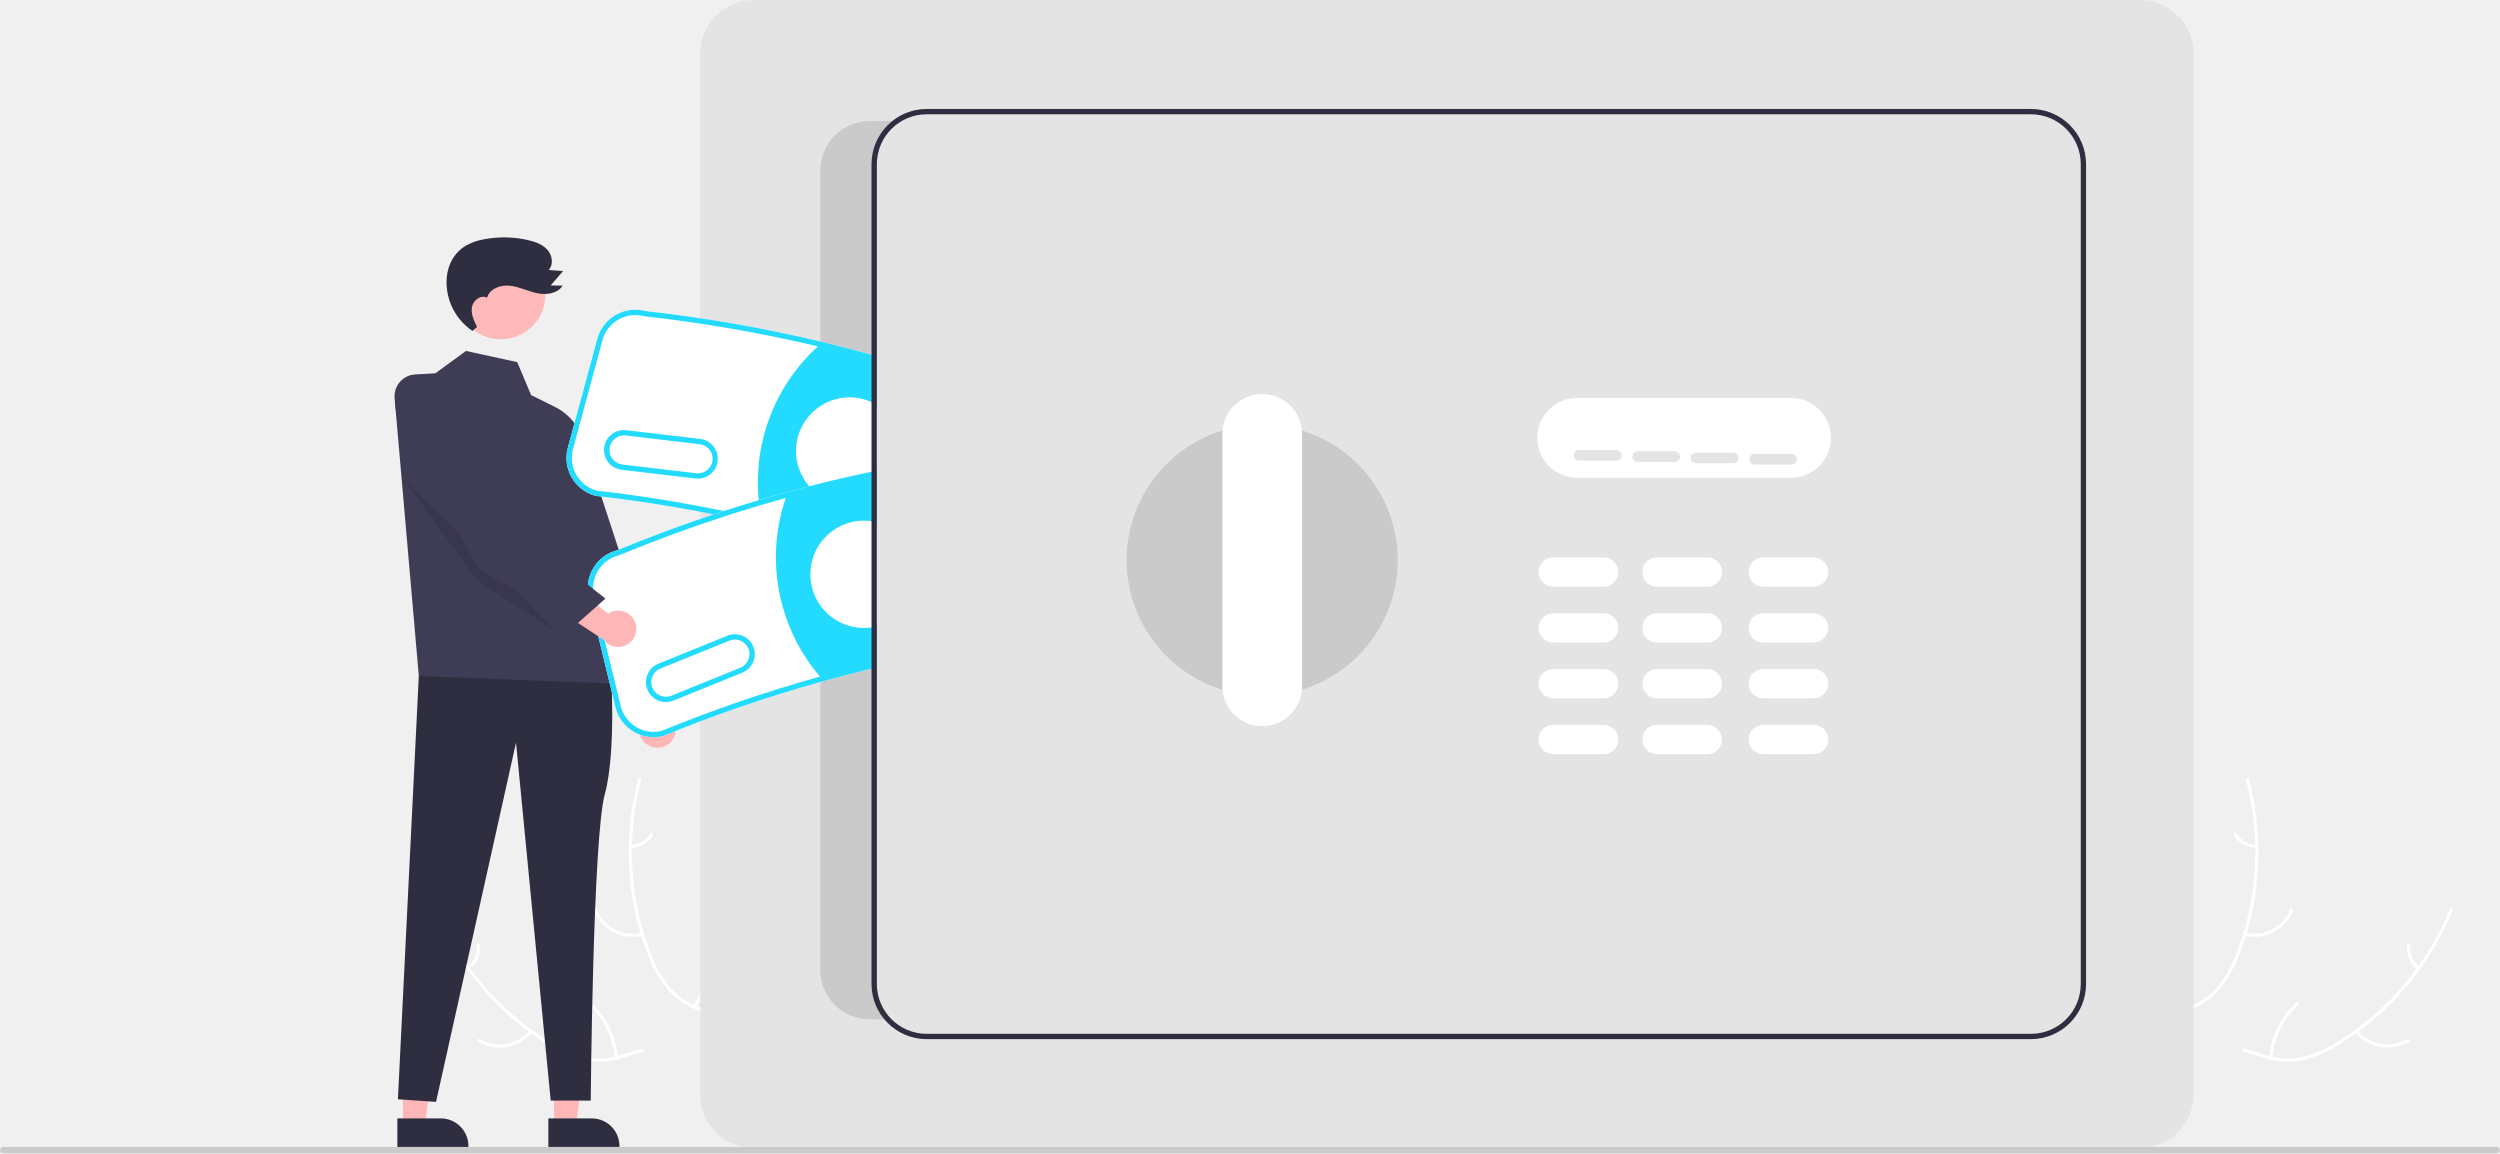
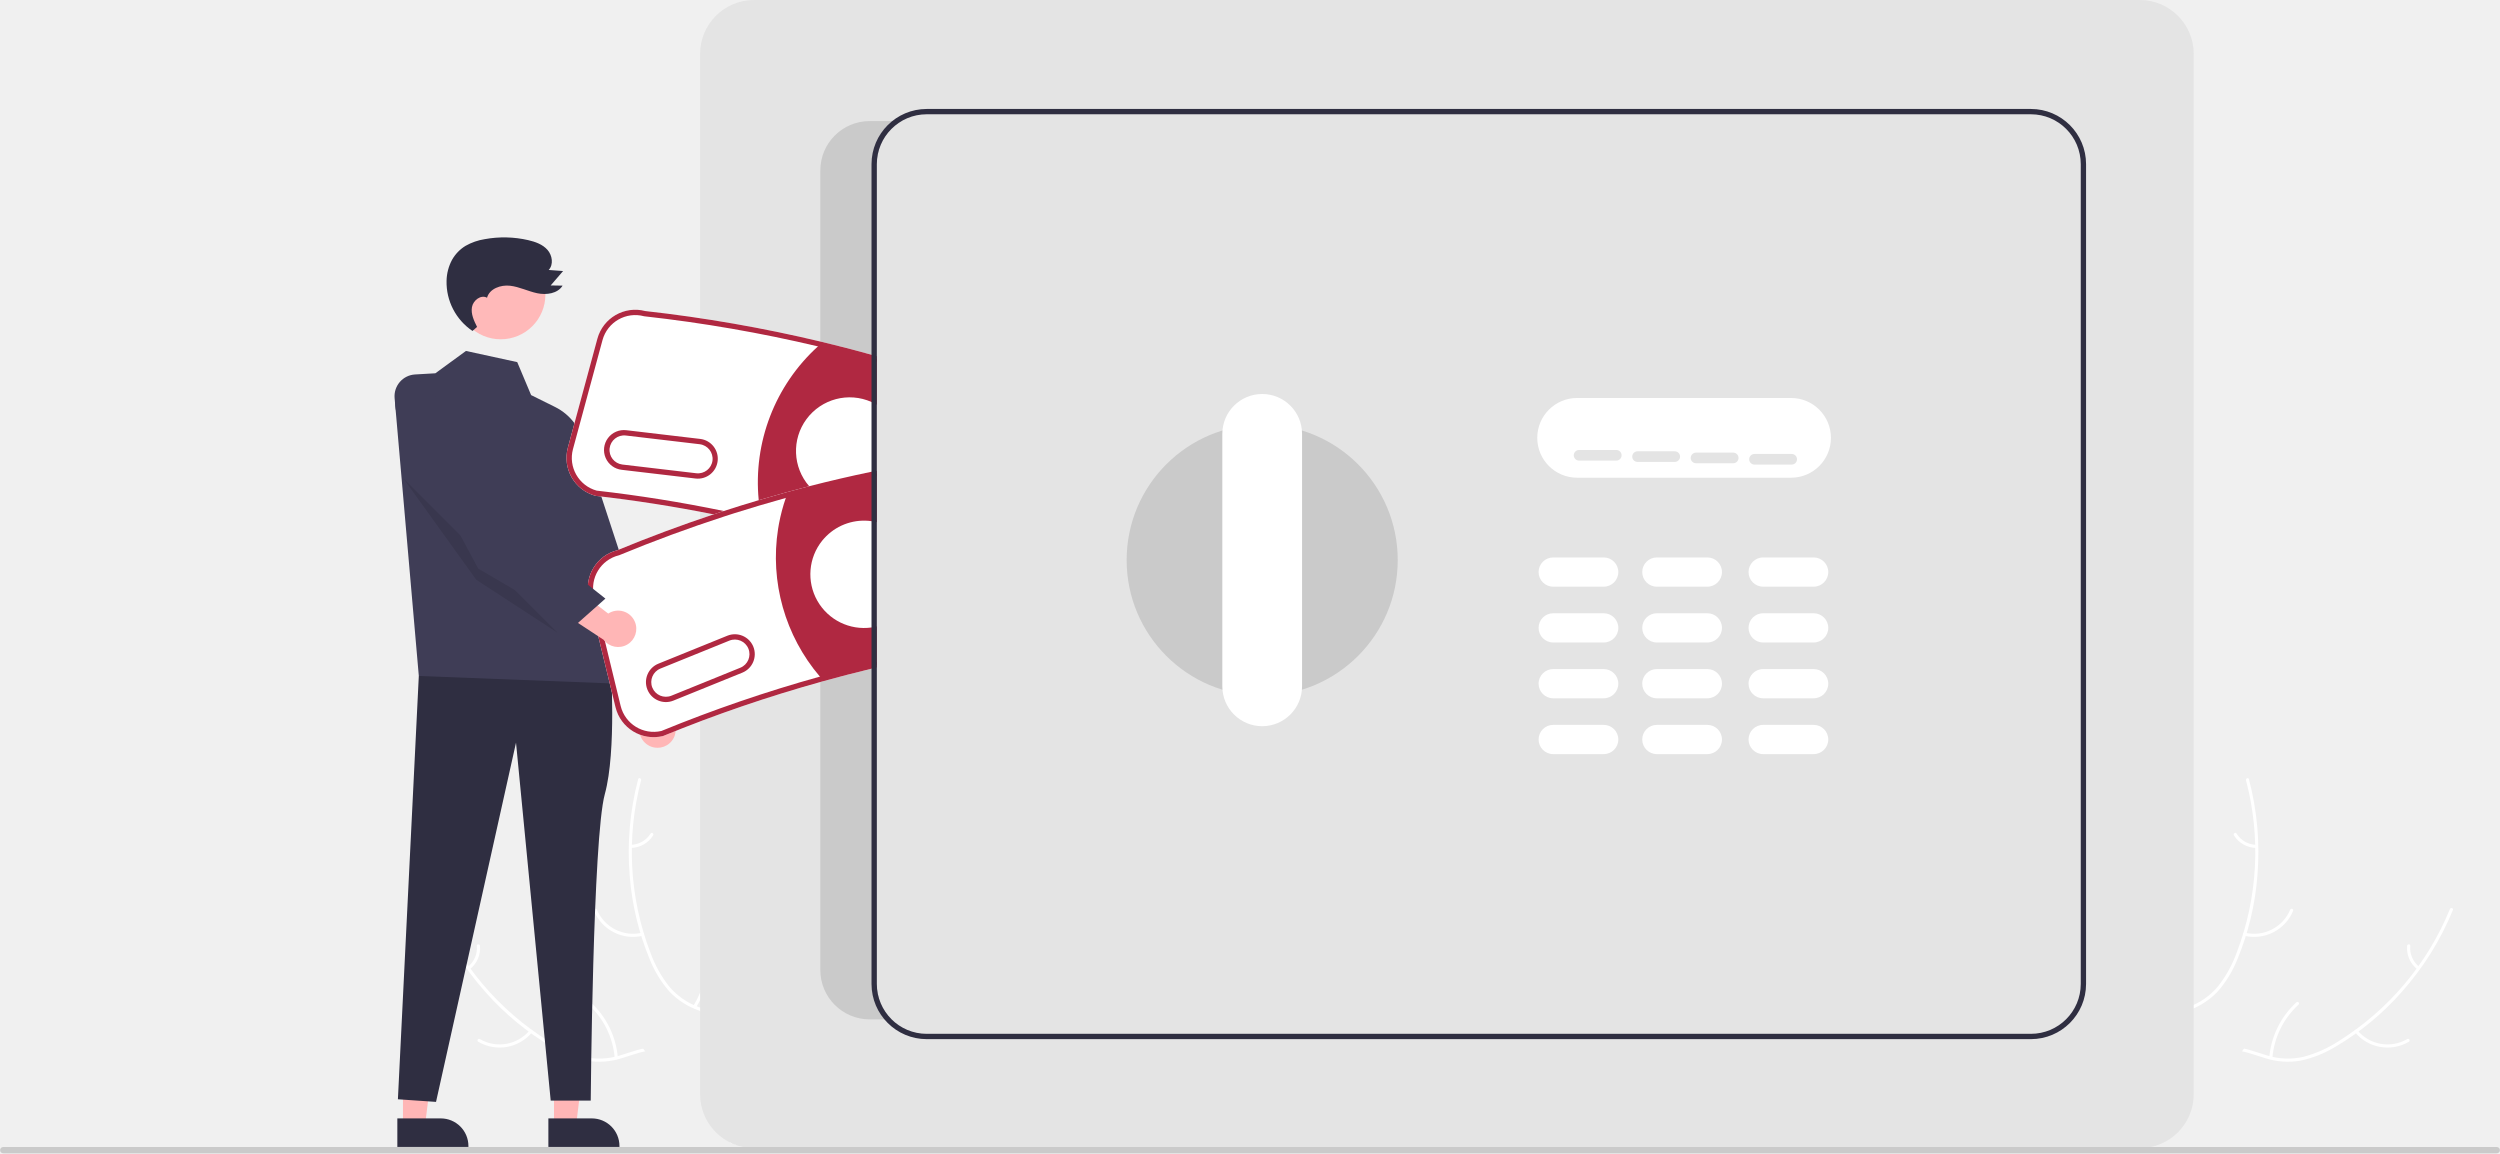
<svg xmlns="http://www.w3.org/2000/svg" data-name="Layer 1" width="940.675" height="433.962" viewBox="0 0 940.675 433.962">
  <path d="M329.153,642.833c-22.523-14.678-38.899-41.062-35.548-67.736a123.863,123.863,0,0,0,76.435,37.278c11.219,1.123,23.814,1.203,31.781,9.181,4.957,4.964,7.064,12.219,7.172,19.234.108,7.015-1.577,13.919-3.252,20.732l.412,1.702C379.287,662.231,351.676,657.511,329.153,642.833Z" transform="translate(-129.6623 -233.0189)" fill="#f0f0f0" />
  <path d="M294.169,575.092a105.87,105.87,0,0,0,42.013,49.777,45.591,45.591,0,0,0,13.057,5.792,26.149,26.149,0,0,0,13.752-.528c4.18-1.223,8.313-2.957,12.718-3.142a16.011,16.011,0,0,1,12.09,5.027c3.962,3.993,6.252,9.171,8.316,14.312,2.292,5.709,4.582,11.675,9.25,15.903.566.512-.262,1.36-.827.848-8.121-7.357-9.015-19.159-15.398-27.694-2.979-3.982-7.175-7.091-12.306-7.223-4.487-.115-8.751,1.67-12.972,2.945a27.903,27.903,0,0,1-13.427,1.017,42.148,42.148,0,0,1-13.232-5.269,102.713,102.713,0,0,1-24.765-20.427A107.747,107.747,0,0,1,293.027,575.407c-.288-.704.857-1.014,1.142-.315Z" transform="translate(-129.6623 -233.0189)" fill="#fff" />
  <path d="M329.878,621.438a15.884,15.884,0,0,1-20.255,3.572c-.657-.387-.085-1.426.572-1.038a14.708,14.708,0,0,0,18.835-3.361c.484-.589,1.329.241.848.827Z" transform="translate(-129.6623 -233.0189)" fill="#fff" />
  <path d="M360.954,631.032a30.615,30.615,0,0,0-9.853-20.018c-.564-.514.264-1.362.827-.848a31.844,31.844,0,0,1,10.211,20.851c.062.761-1.123.772-1.185.015Z" transform="translate(-129.6623 -233.0189)" fill="#fff" />
  <path d="M305.737,596.777a8.991,8.991,0,0,0,3.347-7.848c-.072-.76,1.113-.77,1.185-.015a10.075,10.075,0,0,1-3.683,8.69.612.612,0,0,1-.838.011.595.595,0,0,1-.011-.838Z" transform="translate(-129.6623 -233.0189)" fill="#fff" />
  <path d="M370.433,526.285c.058.473.117.947.184,1.425a118.406,118.406,0,0,0,3.986,18.789c.134.477.278.959.425,1.432a124.827,124.827,0,0,0,21.468,40.635,121.223,121.223,0,0,0,12.53,13.5c6.233,5.766,13.45,11.523,17.3,18.798a20.798,20.798,0,0,1,1.087,2.333l-19.216,39.393c-.089.068-.168.14-.257.208l-.695,1.608c-.248-.199-.501-.411-.748-.61-.144-.115-.284-.239-.428-.353-.095-.079-.189-.159-.279-.225-.032-.026-.063-.053-.086-.075-.09-.066-.167-.137-.248-.199q-2.124-1.77-4.23-3.576c-.009-.004-.009-.004-.014-.018-10.676-9.203-20.678-19.377-28.817-30.746-.245-.342-.499-.688-.735-1.048a115.673,115.673,0,0,1-9.609-16.248,102.262,102.262,0,0,1-4.016-9.536,85.037,85.037,0,0,1-4.997-26.114c-.568-17.768,4.553-35.519,16.475-48.396C369.818,526.931,370.119,526.61,370.433,526.285Z" transform="translate(-129.6623 -233.0189)" fill="#f0f0f0" />
  <path d="M370.89,526.618a105.87,105.87,0,0,0,3.576,65.039,45.591,45.591,0,0,0,6.938,12.486,26.149,26.149,0,0,0,11.298,7.858c4.073,1.54,8.418,2.644,12.046,5.148a16.011,16.011,0,0,1,6.627,11.293c.759,5.573-.529,11.087-1.977,16.435-1.607,5.938-3.371,12.08-2.189,18.267.143.75-1.028.928-1.171.179-2.055-10.763,4.337-20.725,4.379-31.383.019-4.973-1.46-9.982-5.477-13.176-3.513-2.793-7.993-3.935-12.13-5.459a27.903,27.903,0,0,1-11.333-7.272A42.148,42.148,0,0,1,374.083,593.86a102.712,102.712,0,0,1-7.475-31.22,107.747,107.747,0,0,1,3.18-36.459c.194-.735,1.295-.294,1.102.436Z" transform="translate(-129.6623 -233.0189)" fill="#fff" />
  <path d="M371.497,585.122a15.884,15.884,0,0,1-18.323-9.343c-.291-.705.79-1.19,1.082-.484a14.708,14.708,0,0,0,17.062,8.656c.741-.179.916.993.179,1.171Z" transform="translate(-129.6623 -233.0189)" fill="#fff" />
  <path d="M390.534,611.492a30.615,30.615,0,0,0,4.185-21.915c-.14-.75,1.031-.928,1.171-.179a31.844,31.844,0,0,1-4.401,22.796c-.409.645-1.361-.059-.955-.701Z" transform="translate(-129.6623 -233.0189)" fill="#fff" />
  <path d="M367.07,550.896a8.991,8.991,0,0,0,7.397-4.251c.4-.65,1.353.055.955.701a10.075,10.075,0,0,1-8.173,4.721.612.612,0,0,1-.675-.496.595.595,0,0,1,.496-.675Z" transform="translate(-129.6623 -233.0189)" fill="#fff" />
  <path d="M1016.501,642.833c22.523-14.678,38.899-41.062,35.548-67.736a123.863,123.863,0,0,1-76.435,37.278c-11.219,1.123-23.814,1.203-31.781,9.181-4.957,4.964-7.064,12.219-7.172,19.234-.108,7.015,1.577,13.919,3.252,20.732l-.412,1.702C966.366,662.231,993.978,657.511,1016.501,642.833Z" transform="translate(-129.6623 -233.0189)" fill="#f0f0f0" />
  <path d="M1051.484,575.092a105.87,105.87,0,0,1-42.013,49.777,45.591,45.591,0,0,1-13.057,5.792,26.149,26.149,0,0,1-13.752-.528c-4.18-1.223-8.313-2.957-12.718-3.142a16.011,16.011,0,0,0-12.09,5.027c-3.962,3.993-6.252,9.171-8.316,14.312-2.292,5.709-4.582,11.675-9.25,15.903-.566.512.262,1.36.827.848,8.121-7.357,9.015-19.159,15.398-27.694,2.979-3.982,7.175-7.091,12.306-7.223,4.487-.115,8.751,1.67,12.972,2.945a27.902,27.902,0,0,0,13.427,1.017,42.148,42.148,0,0,0,13.232-5.269,102.713,102.713,0,0,0,24.765-20.427,107.747,107.747,0,0,0,19.411-31.025c.288-.704-.857-1.014-1.142-.315Z" transform="translate(-129.6623 -233.0189)" fill="#fff" />
  <path d="M1015.776,621.438a15.884,15.884,0,0,0,20.255,3.572c.657-.387.085-1.426-.572-1.038a14.708,14.708,0,0,1-18.835-3.361c-.484-.589-1.329.241-.848.827Z" transform="translate(-129.6623 -233.0189)" fill="#fff" />
  <path d="M984.699,631.032a30.615,30.615,0,0,1,9.853-20.018c.564-.514-.264-1.362-.827-.848a31.844,31.844,0,0,0-10.211,20.851c-.062.761,1.123.772,1.185.015Z" transform="translate(-129.6623 -233.0189)" fill="#fff" />
  <path d="M1039.917,596.777a8.991,8.991,0,0,1-3.347-7.848c.072-.76-1.113-.77-1.185-.015a10.075,10.075,0,0,0,3.683,8.69.612.612,0,0,0,.838.011.595.595,0,0,0,.011-.838Z" transform="translate(-129.6623 -233.0189)" fill="#fff" />
  <path d="M975.221,526.285c-.058.473-.117.947-.184,1.425a118.407,118.407,0,0,1-3.986,18.789c-.134.477-.278.959-.425,1.432a124.827,124.827,0,0,1-21.468,40.635,121.225,121.225,0,0,1-12.53,13.5c-6.233,5.766-13.45,11.523-17.3,18.798a20.796,20.796,0,0,0-1.087,2.333L937.456,662.59c.089.068.168.14.257.208l.695,1.608c.248-.199.501-.411.748-.61.144-.115.284-.239.428-.353.095-.079.189-.159.28-.225.032-.026.063-.053.086-.075.09-.066.167-.137.248-.199q2.124-1.77,4.23-3.576c.009-.004.009-.004.014-.018,10.676-9.203,20.678-19.377,28.817-30.746.245-.342.499-.688.735-1.048a115.673,115.673,0,0,0,9.609-16.248,102.26,102.26,0,0,0,4.016-9.536,85.036,85.036,0,0,0,4.997-26.114c.568-17.768-4.553-35.519-16.475-48.396C975.836,526.931,975.535,526.61,975.221,526.285Z" transform="translate(-129.6623 -233.0189)" fill="#f0f0f0" />
  <path d="M974.764,526.618a105.87,105.87,0,0,1-3.576,65.039,45.591,45.591,0,0,1-6.938,12.486,26.149,26.149,0,0,1-11.298,7.858c-4.073,1.54-8.418,2.644-12.046,5.148a16.011,16.011,0,0,0-6.627,11.293c-.759,5.573.529,11.087,1.977,16.435,1.607,5.938,3.371,12.08,2.189,18.267-.143.75,1.028.928,1.171.179,2.055-10.763-4.337-20.725-4.379-31.383-.019-4.973,1.46-9.982,5.477-13.176,3.513-2.793,7.993-3.935,12.13-5.459a27.902,27.902,0,0,0,11.333-7.272A42.148,42.148,0,0,0,971.571,593.86a102.712,102.712,0,0,0,7.475-31.22,107.747,107.747,0,0,0-3.18-36.459c-.194-.735-1.295-.294-1.102.436Z" transform="translate(-129.6623 -233.0189)" fill="#fff" />
  <path d="M974.157,585.122A15.884,15.884,0,0,0,992.48,575.779c.291-.705-.79-1.19-1.082-.484a14.708,14.708,0,0,1-17.062,8.656c-.741-.179-.916.993-.179,1.171Z" transform="translate(-129.6623 -233.0189)" fill="#fff" />
  <path d="M955.12,611.492a30.615,30.615,0,0,1-4.185-21.915c.14-.75-1.031-.928-1.171-.179a31.844,31.844,0,0,0,4.401,22.796c.409.645,1.361-.059.955-.701Z" transform="translate(-129.6623 -233.0189)" fill="#fff" />
  <path d="M978.584,550.896a8.991,8.991,0,0,1-7.397-4.251c-.4-.65-1.353.055-.955.701a10.075,10.075,0,0,0,8.173,4.721.612.612,0,0,0,.675-.496.595.595,0,0,0-.496-.675Z" transform="translate(-129.6623 -233.0189)" fill="#fff" />
  <path d="M373.514,513.394a6.803,6.803,0,0,1-1.614-10.306l-11.981-20.999,12.537.81,9.455,19.817A6.84,6.84,0,0,1,373.514,513.394Z" transform="translate(-129.6623 -233.0189)" fill="#ffb6b6" />
  <polygon points="151.623 423.528 159.918 423.528 163.864 391.535 151.622 391.536 151.623 423.528" fill="#ffb6b6" />
  <path d="M279.17,653.839l16.335-.001h.001A10.41,10.41,0,0,1,305.915,664.248v.338l-26.745.001Z" transform="translate(-129.6623 -233.0189)" fill="#2f2e41" />
  <polygon points="208.454 423.528 216.748 423.528 220.694 391.535 208.452 391.536 208.454 423.528" fill="#ffb6b6" />
  <path d="M336,653.839l16.335-.001h.001a10.41,10.41,0,0,1,10.41,10.41v.338l-26.745.001Z" transform="translate(-129.6623 -233.0189)" fill="#2f2e41" />
  <path d="M359.444,482.991s2.281,32.489-2.212,48.851-5.296,115.312-5.296,115.312H336.876l-13.054-134.691L293.727,647.629l-14.346-.986,7.867-159.275Z" transform="translate(-129.6623 -233.0189)" fill="#2f2e41" />
  <path d="M293.473,373.473l11.514-8.402,19.293,4.201,5.223,12.409,8.999,4.462a20.399,20.399,0,0,1,11.127,15.352l12.856,88.78-75.236-2.908-9.108-104.556a8.197,8.197,0,0,1,7.69-8.894Z" transform="translate(-129.6623 -233.0189)" fill="#3f3d56" />
  <polygon points="213.6 160.059 220.549 169.426 250.815 261.738 236.628 267.418 213.911 224.403 213.6 160.059" fill="#3f3d56" />
  <circle cx="188.411" cy="110.861" r="16.804" fill="#ffb9b9" />
  <polygon points="151.778 179.997 179.2 218.137 209.852 238.125 151.778 179.997" opacity="0.1" />
  <path d="M309.168,356.028c-1.169-2.334-2.371-4.874-1.925-7.445s3.398-4.812,5.675-3.537c.945-3.415,5.128-4.91,8.649-4.515s6.764,2.093,10.231,2.822,7.678.151,9.553-2.856l-4.484-.078,4.669-5.416-5.413-.405c1.875-2.023,1.377-5.461-.438-7.538s-4.569-3.06-7.257-3.682a40.428,40.428,0,0,0-16.342-.376A21.245,21.245,0,0,0,304.826,325.528a14.445,14.445,0,0,0-5.076,5.264,17.377,17.377,0,0,0-2.062,7.919,22.145,22.145,0,0,0,9.757,18.837" transform="translate(-129.6623 -233.0189)" fill="#2f2e41" />
  <path d="M934.835,665.019H413.347a20.279,20.279,0,0,1-20.256-20.256V253.275a20.279,20.279,0,0,1,20.256-20.256H934.835a20.279,20.279,0,0,1,20.256,20.256V644.763A20.279,20.279,0,0,1,934.835,665.019Z" transform="translate(-129.6623 -233.0189)" fill="#e4e4e4" />
  <path d="M803.587,412.769H723.086a15,15,0,0,1,0-30h80.5a15,15,0,0,1,0,30Z" transform="translate(-129.6623 -233.0189)" fill="#fff" />
  <path d="M733.087,453.769h-19a5.5,5.5,0,0,1,0-11h19a5.5,5.5,0,0,1,0,11Z" transform="translate(-129.6623 -233.0189)" fill="#fff" />
  <path d="M812.087,453.769h-19a5.5,5.5,0,0,1,0-11h19a5.5,5.5,0,0,1,0,11Z" transform="translate(-129.6623 -233.0189)" fill="#fff" />
  <path d="M772.087,453.769h-19a5.5,5.5,0,0,1,0-11h19a5.5,5.5,0,0,1,0,11Z" transform="translate(-129.6623 -233.0189)" fill="#fff" />
  <path d="M733.087,474.769h-19a5.5,5.5,0,0,1,0-11h19a5.5,5.5,0,0,1,0,11Z" transform="translate(-129.6623 -233.0189)" fill="#fff" />
  <path d="M812.087,474.769h-19a5.5,5.5,0,0,1,0-11h19a5.5,5.5,0,0,1,0,11Z" transform="translate(-129.6623 -233.0189)" fill="#fff" />
  <path d="M772.087,474.769h-19a5.5,5.5,0,0,1,0-11h19a5.5,5.5,0,0,1,0,11Z" transform="translate(-129.6623 -233.0189)" fill="#fff" />
  <path d="M733.087,495.769h-19a5.5,5.5,0,0,1,0-11h19a5.5,5.5,0,0,1,0,11Z" transform="translate(-129.6623 -233.0189)" fill="#fff" />
  <path d="M812.087,495.769h-19a5.5,5.5,0,0,1,0-11h19a5.5,5.5,0,0,1,0,11Z" transform="translate(-129.6623 -233.0189)" fill="#fff" />
  <path d="M772.087,495.769h-19a5.5,5.5,0,0,1,0-11h19a5.5,5.5,0,0,1,0,11Z" transform="translate(-129.6623 -233.0189)" fill="#fff" />
  <path d="M733.087,516.769h-19a5.5,5.5,0,0,1,0-11h19a5.5,5.5,0,1,1,0,11Z" transform="translate(-129.6623 -233.0189)" fill="#fff" />
  <path d="M812.087,516.769h-19a5.5,5.5,0,0,1,0-11h19a5.5,5.5,0,1,1,0,11Z" transform="translate(-129.6623 -233.0189)" fill="#fff" />
  <path d="M772.087,516.769h-19a5.5,5.5,0,0,1,0-11h19a5.5,5.5,0,1,1,0,11Z" transform="translate(-129.6623 -233.0189)" fill="#fff" />
  <circle cx="474.924" cy="210.75" r="51" fill="#cacaca" />
  <path d="M604.587,506.269a15.017,15.017,0,0,1-15-15v-95a15,15,0,1,1,30,0v95A15.017,15.017,0,0,1,604.587,506.269Z" transform="translate(-129.6623 -233.0189)" fill="#fff" />
  <path d="M737.823,406.328h-14a2,2,0,0,1,0-4h14a2,2,0,1,1,0,4Z" transform="translate(-129.6623 -233.0189)" fill="#e4e4e4" />
  <path d="M759.823,406.828h-14a2,2,0,0,1,0-4h14a2,2,0,1,1,0,4Z" transform="translate(-129.6623 -233.0189)" fill="#e4e4e4" />
  <path d="M781.823,407.328h-14a2,2,0,0,1,0-4h14a2,2,0,1,1,0,4Z" transform="translate(-129.6623 -233.0189)" fill="#e4e4e4" />
  <path d="M803.823,407.828h-14a2,2,0,0,1,0-4h14a2,2,0,1,1,0,4Z" transform="translate(-129.6623 -233.0189)" fill="#e4e4e4" />
  <path d="M459.587,603.268a18.693,18.693,0,0,0,5.56,13.31h-8.261a18.559,18.559,0,0,1-18.559-18.559V297.137a18.559,18.559,0,0,1,18.559-18.559h12.021a18.744,18.744,0,0,0-9.32,16.2Z" transform="translate(-129.6623 -233.0189)" fill="#cacaca" />
  <path d="M1069.147,666.981H130.853a1.191,1.191,0,0,1,0-2.381h938.294a1.191,1.191,0,0,1,0,2.381Z" transform="translate(-129.6623 -233.0189)" fill="#cacaca" />
  <path d="M457.587,366.498q-9.48-2.655-19.03-4.92a543.559,543.559,0,0,0-66.09-11.52,14.785,14.785,0,0,0-18.03,10.41l-11.11,41a14.777,14.777,0,0,0,10.39,18.11l.15.03c14.7,1.67,29.54,3.99,44.3,6.95,1.32.26,2.63.53,3.95.81q7.095,1.47,14.15,3.14c2.06.48,4.11.98,6.17,1.49q8.31,2.07,16.63,4.41,9.255,2.61,18.52,5.57c.67.2,1.34.41,2,.63v-75.54C458.927,366.868,458.257,366.678,457.587,366.498Z" transform="translate(-129.6623 -233.0189)" fill="#fff" />
-   <path d="M457.587,366.498q-9.48-2.655-19.03-4.92a543.559,543.559,0,0,0-66.09-11.52,14.785,14.785,0,0,0-18.03,10.41l-11.11,41a14.777,14.777,0,0,0,10.39,18.11l.15.03c14.7,1.67,29.54,3.99,44.3,6.95,1.32.26,2.63.53,3.95.81q7.095,1.47,14.15,3.14c2.06.48,4.11.98,6.17,1.49q8.31,2.07,16.63,4.41,9.255,2.61,18.52,5.57c.67.2,1.34.41,2,.63v-2.11c-.67-.21-1.34-.42-2-.63q-8.52-2.715-17.02-5.11-3.18-.915-6.36-1.77-5.73-1.545-11.43-2.96-3.03-.765-6.05-1.47c-.15-.04-.31-.07-.46-.11q-5.145-1.215-10.31-2.32c-1.32-.28-2.64-.56-3.96-.83-15.92-3.3-31.96-5.87-47.83-7.67a12.777,12.777,0,0,1-8.91-15.63l11.11-41.01a12.767,12.767,0,0,1,15.65-8.97l.15.02a541.782,541.782,0,0,1,65.26,11.32c.22.06.44.11.66.16q9.781,2.34,19.5,5.06c.66.18,1.33.37,2,.57v-2.08C458.927,366.868,458.257,366.678,457.587,366.498Z" transform="translate(-129.6623 -233.0189)" fill="#23dbff" />
-   <path d="M459.587,368.108v73.44c-.67-.22-1.33-.43-2-.64q-8.865-2.835-17.79-5.34-8.566-2.43-17.19-4.57c-2.04-.5-4.07-.99-6.11-1.47-.08-.36-.16-.72-.23-1.08-.37-1.72-.66-3.46-.88-5.21-.1-.67-.17-1.34-.24-2.02a69.067,69.067,0,0,1,22.28-57.86c.29-.28.59-.55.89-.81q9.69,2.31,19.27,5C458.257,367.718,458.927,367.908,459.587,368.108Z" transform="translate(-129.6623 -233.0189)" fill="#23dbff" />
-   <path d="M393.177,398.178l-27.81-3.28a7.502,7.502,0,1,0-1.76,14.9l27.81,3.28a7.502,7.502,0,0,0,1.76-14.9Zm4.58,8.1a5.506,5.506,0,0,1-6.11,4.81l-27.81-3.28a5.498,5.498,0,0,1,1.29-10.92l27.81,3.28A5.52,5.52,0,0,1,397.757,406.278Z" transform="translate(-129.6623 -233.0189)" fill="#23dbff" />
+   <path d="M457.587,366.498q-9.48-2.655-19.03-4.92a543.559,543.559,0,0,0-66.09-11.52,14.785,14.785,0,0,0-18.03,10.41l-11.11,41a14.777,14.777,0,0,0,10.39,18.11l.15.03c14.7,1.67,29.54,3.99,44.3,6.95,1.32.26,2.63.53,3.95.81q7.095,1.47,14.15,3.14c2.06.48,4.11.98,6.17,1.49q8.31,2.07,16.63,4.41,9.255,2.61,18.52,5.57c.67.2,1.34.41,2,.63v-2.11c-.67-.21-1.34-.42-2-.63q-8.52-2.715-17.02-5.11-3.18-.915-6.36-1.77-5.73-1.545-11.43-2.96-3.03-.765-6.05-1.47c-.15-.04-.31-.07-.46-.11q-5.145-1.215-10.31-2.32c-1.32-.28-2.64-.56-3.96-.83-15.92-3.3-31.96-5.87-47.83-7.67a12.777,12.777,0,0,1-8.91-15.63l11.11-41.01a12.767,12.767,0,0,1,15.65-8.97l.15.02a541.782,541.782,0,0,1,65.26,11.32c.22.06.44.11.66.16q9.781,2.34,19.5,5.06c.66.18,1.33.37,2,.57v-2.08C458.927,366.868,458.257,366.678,457.587,366.498Z" transform="translate(-129.6623 -233.0189)" fill="#b02841" />
+   <path d="M459.587,368.108v73.44c-.67-.22-1.33-.43-2-.64q-8.865-2.835-17.79-5.34-8.566-2.43-17.19-4.57c-2.04-.5-4.07-.99-6.11-1.47-.08-.36-.16-.72-.23-1.08-.37-1.72-.66-3.46-.88-5.21-.1-.67-.17-1.34-.24-2.02a69.067,69.067,0,0,1,22.28-57.86c.29-.28.59-.55.89-.81q9.69,2.31,19.27,5C458.257,367.718,458.927,367.908,459.587,368.108Z" transform="translate(-129.6623 -233.0189)" fill="#b02841" />
+   <path d="M393.177,398.178l-27.81-3.28a7.502,7.502,0,1,0-1.76,14.9l27.81,3.28a7.502,7.502,0,0,0,1.76-14.9Zm4.58,8.1a5.506,5.506,0,0,1-6.11,4.81l-27.81-3.28a5.498,5.498,0,0,1,1.29-10.92l27.81,3.28A5.52,5.52,0,0,1,397.757,406.278Z" transform="translate(-129.6623 -233.0189)" fill="#b02841" />
  <path d="M459.587,385.308v34.83a16.298,16.298,0,0,1-2,1.02,20.168,20.168,0,0,1-21.84-3.54c-.28-.25-.56-.52-.83-.8-.27-.27-.53-.56-.78-.85a20.186,20.186,0,0,1,23.45-31.69A20.895,20.895,0,0,1,459.587,385.308Z" transform="translate(-129.6623 -233.0189)" fill="#fff" />
  <path d="M457.587,410.518q-11.804,2.46-23.45,5.45-4.35,1.11-8.67,2.3-5.16,1.425-10.32,2.95-6.584,1.95-13.15,4.08c-1.27.42-2.55.84-3.83,1.26-12.17,4.06-24.26,8.56-36.15,13.47a14.787,14.787,0,0,0-10.79,17.81l10.03,41.28a14.779,14.779,0,0,0,17.83,10.86l.14-.05a533.852,533.852,0,0,1,59.93-20.52q9.12-2.535,18.43-4.78c.67-.16,1.33-.32,2-.47v-74.05C458.917,410.228,458.257,410.368,457.587,410.518Z" transform="translate(-129.6623 -233.0189)" fill="#fff" />
-   <path d="M457.587,410.518q-11.804,2.46-23.45,5.45-4.35,1.11-8.67,2.3-5.16,1.425-10.32,2.95-6.584,1.95-13.15,4.08c-1.27.42-2.55.84-3.83,1.26-12.17,4.06-24.26,8.56-36.15,13.47a14.787,14.787,0,0,0-10.79,17.81l10.03,41.28a14.779,14.779,0,0,0,17.83,10.86l.14-.05a533.852,533.852,0,0,1,59.93-20.52q9.12-2.535,18.43-4.78c.67-.16,1.33-.32,2-.47v-2.06c-.67.16-1.33.32-2,.48-.5.12-1.01.24-1.51.36q-8.82,2.145-17.45,4.54c-.15.04-.31.09-.46.13a533.386,533.386,0,0,0-59.63,20.45,12.788,12.788,0,0,1-15.34-9.41l-10.02-41.28a12.772,12.772,0,0,1,9.38-15.41l.15-.05c12.95-5.36,26.13-10.22,39.41-14.54,1.28-.42,2.56-.83,3.84-1.24q4.71-1.485,9.43-2.89,4.98-1.485,9.95-2.86.33-.09.66-.18,4.86-1.335,9.75-2.58,10.845-2.76,21.84-5.07c.66-.14,1.33-.28,2-.41v-2.03C458.917,410.228,458.257,410.368,457.587,410.518Z" transform="translate(-129.6623 -233.0189)" fill="#23dbff" />
-   <path d="M459.587,411.118v72.01c-.66.15-1.33.3-2,.46q-9.39,2.28-18.7,4.86-.375-.42-.72-.84a69.12,69.12,0,0,1-15.73-55.61c.05-.33.11-.67.17-1,.05-.32.11-.65.17-.97a68.508,68.508,0,0,1,2.56-9.65c.13-.38.26-.76.4-1.14q4.575-1.26,9.18-2.42,11.265-2.91,22.67-5.29C458.247,411.378,458.917,411.248,459.587,411.118Z" transform="translate(-129.6623 -233.0189)" fill="#23dbff" />
-   <path d="M413.117,476.348a7.509,7.509,0,0,0-9.77-4.13l-25.95,10.52a7.5,7.5,0,0,0,5.64,13.9l25.95-10.52A7.517,7.517,0,0,0,413.117,476.348Zm-4.88,7.91-25.95,10.53a5.504,5.504,0,0,1-4.14-10.2l25.95-10.52a5.499,5.499,0,1,1,4.14,10.19Z" transform="translate(-129.6623 -233.0189)" fill="#23dbff" />
+   <path d="M457.587,410.518q-11.804,2.46-23.45,5.45-4.35,1.11-8.67,2.3-5.16,1.425-10.32,2.95-6.584,1.95-13.15,4.08c-1.27.42-2.55.84-3.83,1.26-12.17,4.06-24.26,8.56-36.15,13.47a14.787,14.787,0,0,0-10.79,17.81l10.03,41.28a14.779,14.779,0,0,0,17.83,10.86l.14-.05a533.852,533.852,0,0,1,59.93-20.52q9.12-2.535,18.43-4.78c.67-.16,1.33-.32,2-.47v-2.06c-.67.16-1.33.32-2,.48-.5.12-1.01.24-1.51.36q-8.82,2.145-17.45,4.54c-.15.04-.31.09-.46.13a533.386,533.386,0,0,0-59.63,20.45,12.788,12.788,0,0,1-15.34-9.41l-10.02-41.28a12.772,12.772,0,0,1,9.38-15.41l.15-.05c12.95-5.36,26.13-10.22,39.41-14.54,1.28-.42,2.56-.83,3.84-1.24q4.71-1.485,9.43-2.89,4.98-1.485,9.95-2.86.33-.09.66-.18,4.86-1.335,9.75-2.58,10.845-2.76,21.84-5.07c.66-.14,1.33-.28,2-.41v-2.03C458.917,410.228,458.257,410.368,457.587,410.518Z" transform="translate(-129.6623 -233.0189)" fill="#b02841" />
+   <path d="M459.587,411.118v72.01c-.66.15-1.33.3-2,.46q-9.39,2.28-18.7,4.86-.375-.42-.72-.84a69.12,69.12,0,0,1-15.73-55.61c.05-.33.11-.67.17-1,.05-.32.11-.65.17-.97a68.508,68.508,0,0,1,2.56-9.65c.13-.38.26-.76.4-1.14q4.575-1.26,9.18-2.42,11.265-2.91,22.67-5.29C458.247,411.378,458.917,411.248,459.587,411.118Z" transform="translate(-129.6623 -233.0189)" fill="#b02841" />
+   <path d="M413.117,476.348a7.509,7.509,0,0,0-9.77-4.13l-25.95,10.52a7.5,7.5,0,0,0,5.64,13.9l25.95-10.52A7.517,7.517,0,0,0,413.117,476.348Zm-4.88,7.91-25.95,10.53a5.504,5.504,0,0,1-4.14-10.2l25.95-10.52a5.499,5.499,0,1,1,4.14,10.19Z" transform="translate(-129.6623 -233.0189)" fill="#b02841" />
  <path d="M459.587,429.508v39.21a19.611,19.611,0,0,1-2,.4,20.205,20.205,0,0,1-18.52-32.71c.23-.29.47-.57.73-.84.24-.28.5-.55.77-.81a20.197,20.197,0,0,1,17.02-5.64A17.2,17.2,0,0,1,459.587,429.508Z" transform="translate(-129.6623 -233.0189)" fill="#fff" />
  <path d="M457.587,361.288v99.81c.67-.22,1.34-.43,2-.63v-98.27C458.917,361.888,458.257,361.588,457.587,361.288Zm0,0v99.81c.67-.22,1.34-.43,2-.63v-98.27C458.917,361.888,458.257,361.588,457.587,361.288Zm0,0v99.81c.67-.22,1.34-.43,2-.63v-98.27C458.917,361.888,458.257,361.588,457.587,361.288Zm0,7.29v115.01c.67-.16,1.34-.31,2-.46v-113.98C458.917,368.948,458.247,368.758,457.587,368.578Zm0,0v115.01c.67-.16,1.34-.31,2-.46v-113.98C458.917,368.948,458.247,368.758,457.587,368.578Zm0,0v115.01c.67-.16,1.34-.31,2-.46v-113.98C458.917,368.948,458.247,368.758,457.587,368.578Zm0,0v115.01c.67-.16,1.34-.31,2-.46v-113.98C458.917,368.948,458.247,368.758,457.587,368.578Zm0,0v116.05c.67-.16,1.33-.32,2-.47v-115.01C458.917,368.948,458.247,368.758,457.587,368.578Zm436.25-94.56H478.347a20.795,20.795,0,0,0-20.76,20.76v308.49a20.785,20.785,0,0,0,20.76,20.75H893.837a20.775,20.775,0,0,0,20.75-20.75v-308.49A20.777,20.777,0,0,0,893.837,274.018Zm18.75,329.25a18.769,18.769,0,0,1-18.75,18.75H478.347a18.778,18.778,0,0,1-18.76-18.75v-308.49a18.788,18.788,0,0,1,18.76-18.76H893.837a18.772,18.772,0,0,1,18.75,18.76Zm-455-234.69v114c.67-.16,1.33-.32,2-.48v-112.95C458.917,368.948,458.247,368.758,457.587,368.578Zm0,0v115.01c.67-.16,1.34-.31,2-.46v-113.98C458.917,368.948,458.247,368.758,457.587,368.578Zm0,0v115.01c.67-.16,1.34-.31,2-.46v-113.98C458.917,368.948,458.247,368.758,457.587,368.578Zm0,0v115.01c.67-.16,1.34-.31,2-.46v-113.98C458.917,368.948,458.247,368.758,457.587,368.578Zm0-7.29v99.81c.67-.22,1.34-.43,2-.63v-98.27C458.917,361.888,458.257,361.588,457.587,361.288Zm0,0v99.81c.67-.22,1.34-.43,2-.63v-98.27C458.917,361.888,458.257,361.588,457.587,361.288Z" transform="translate(-129.6623 -233.0189)" fill="#2f2e41" />
  <path d="M368.513,466.893a6.803,6.803,0,0,0-9.99-3.003l-19.171-14.73L338.446,461.69l18.344,12.067a6.84,6.84,0,0,0,11.723-6.864Z" transform="translate(-129.6623 -233.0189)" fill="#ffb6b6" />
  <path d="M291.262,377.995l-6.308-2.981s-10.163,2.859-5.225,16.297l29.879,55.664,36.479,21.357,11.372-10.077-36.505-28.884Z" transform="translate(-129.6623 -233.0189)" fill="#3f3d56" />
</svg>
